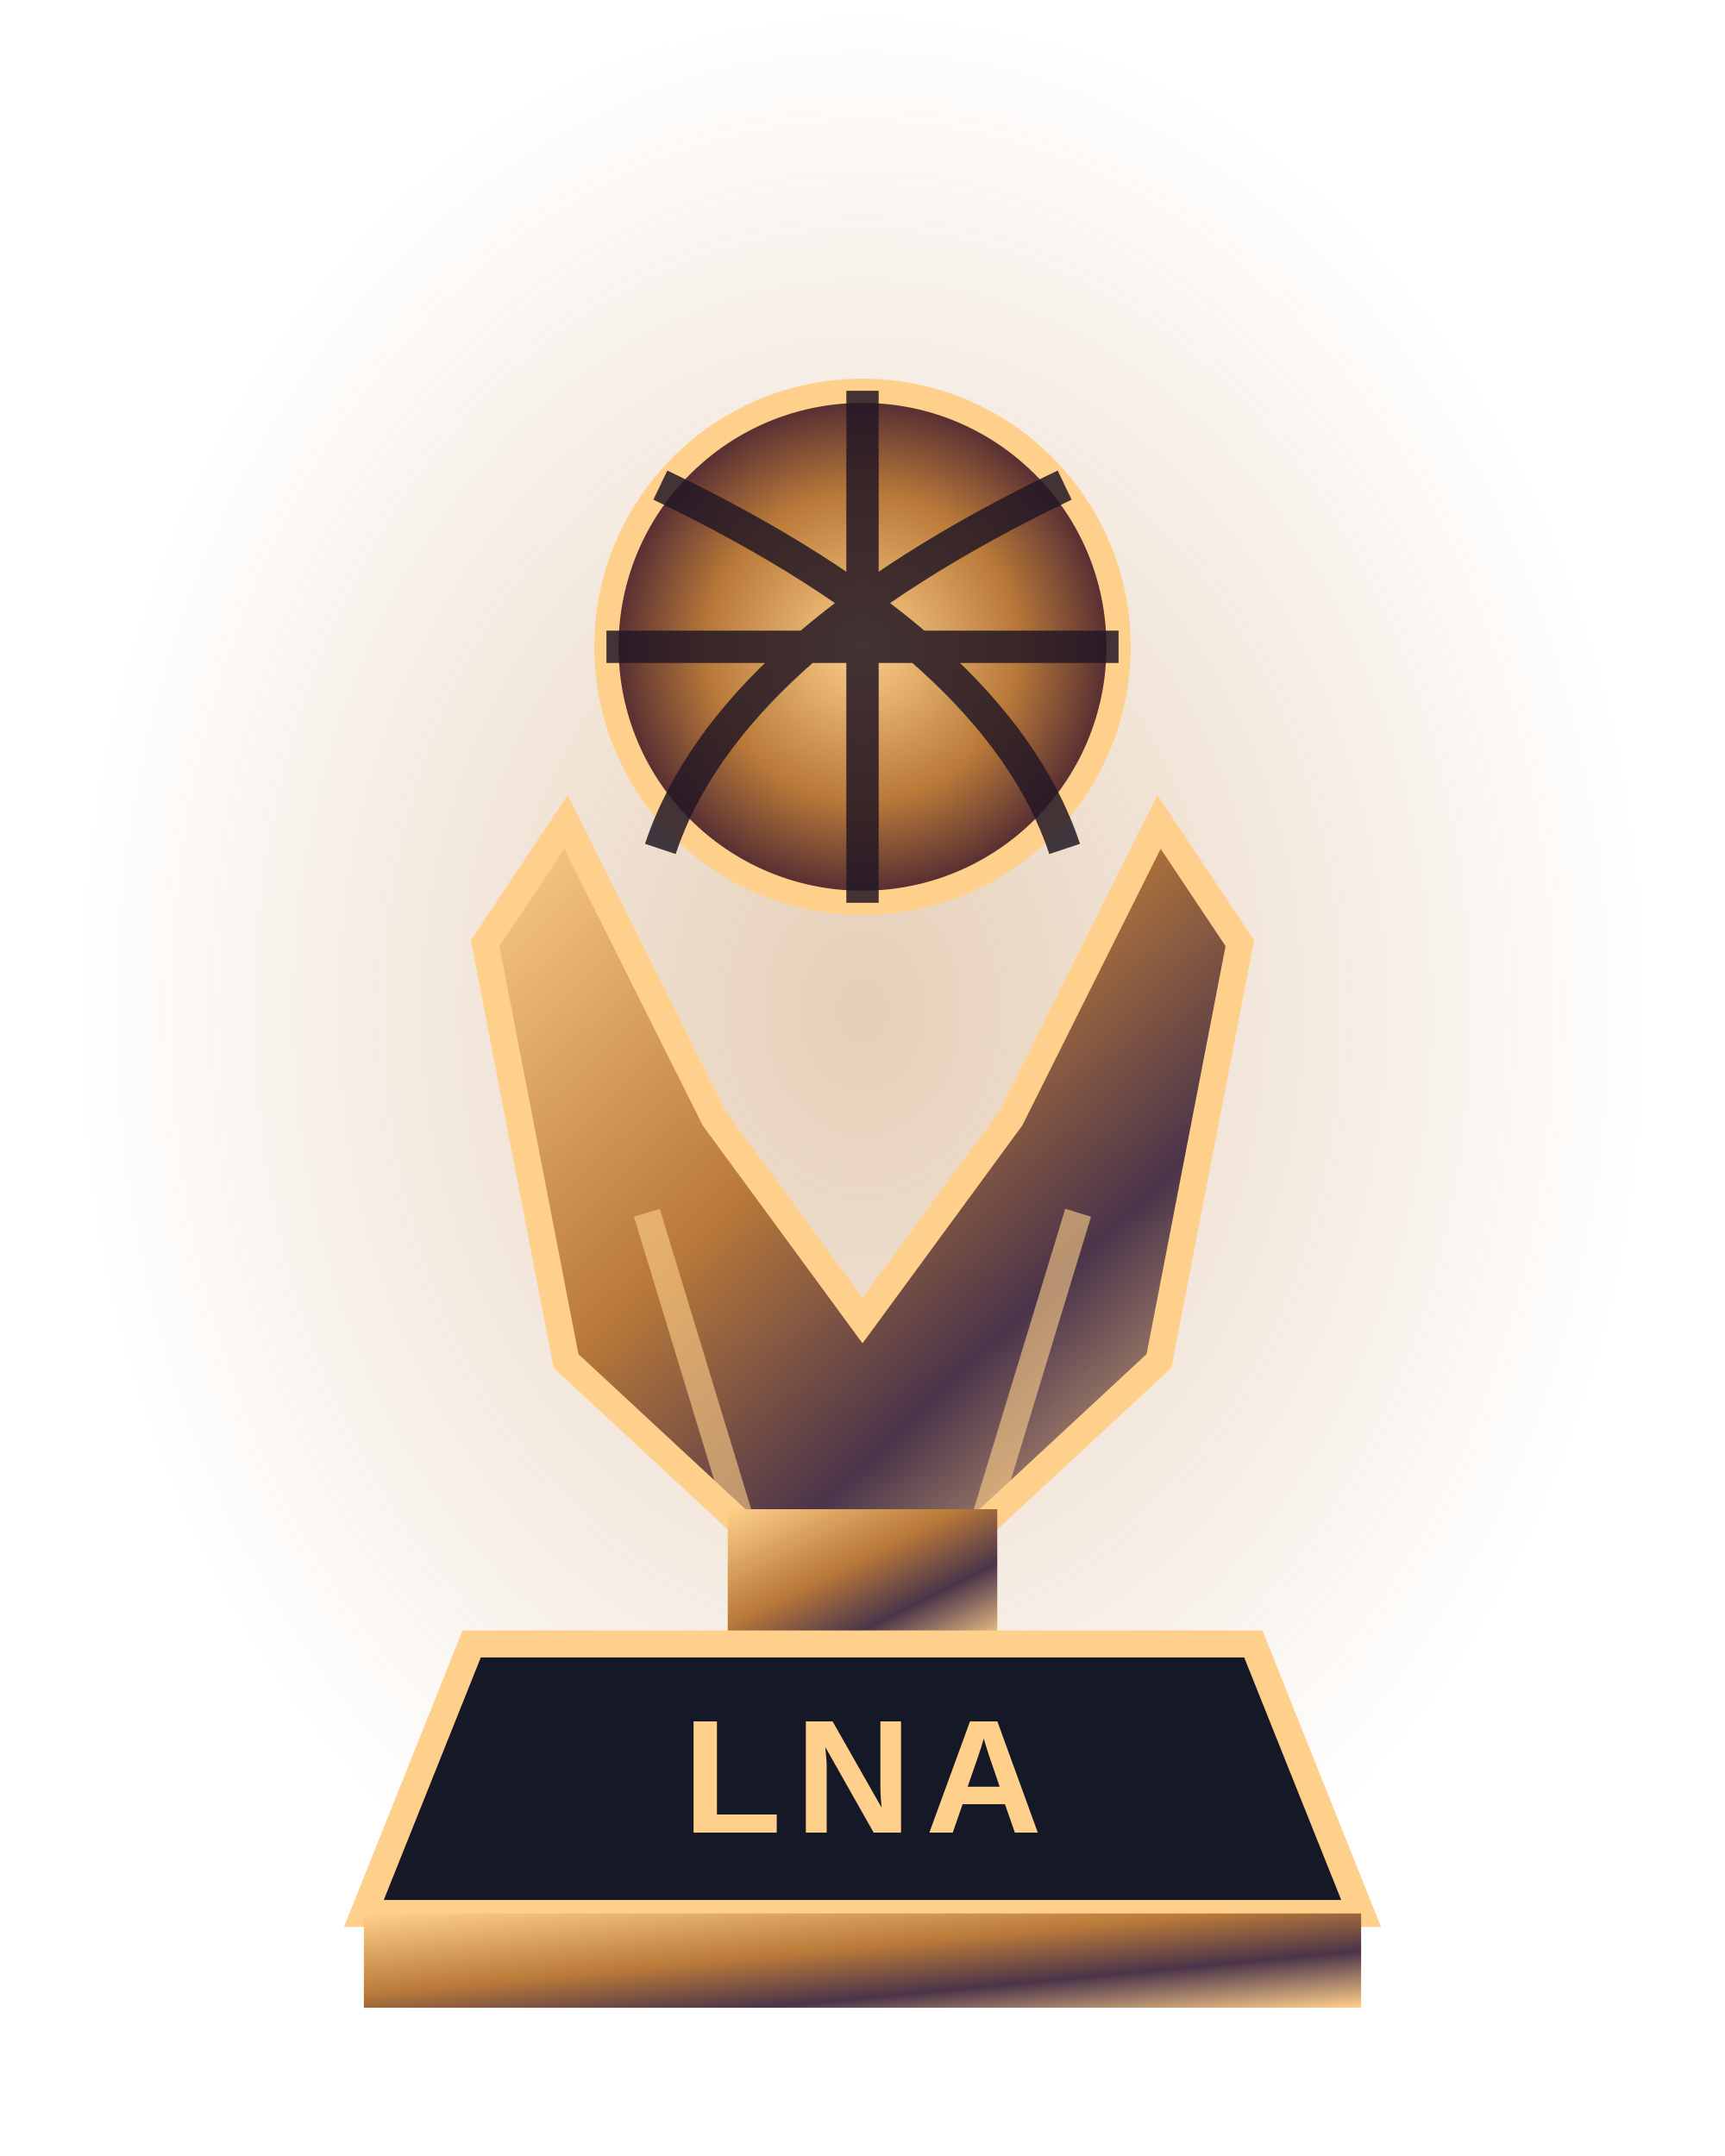
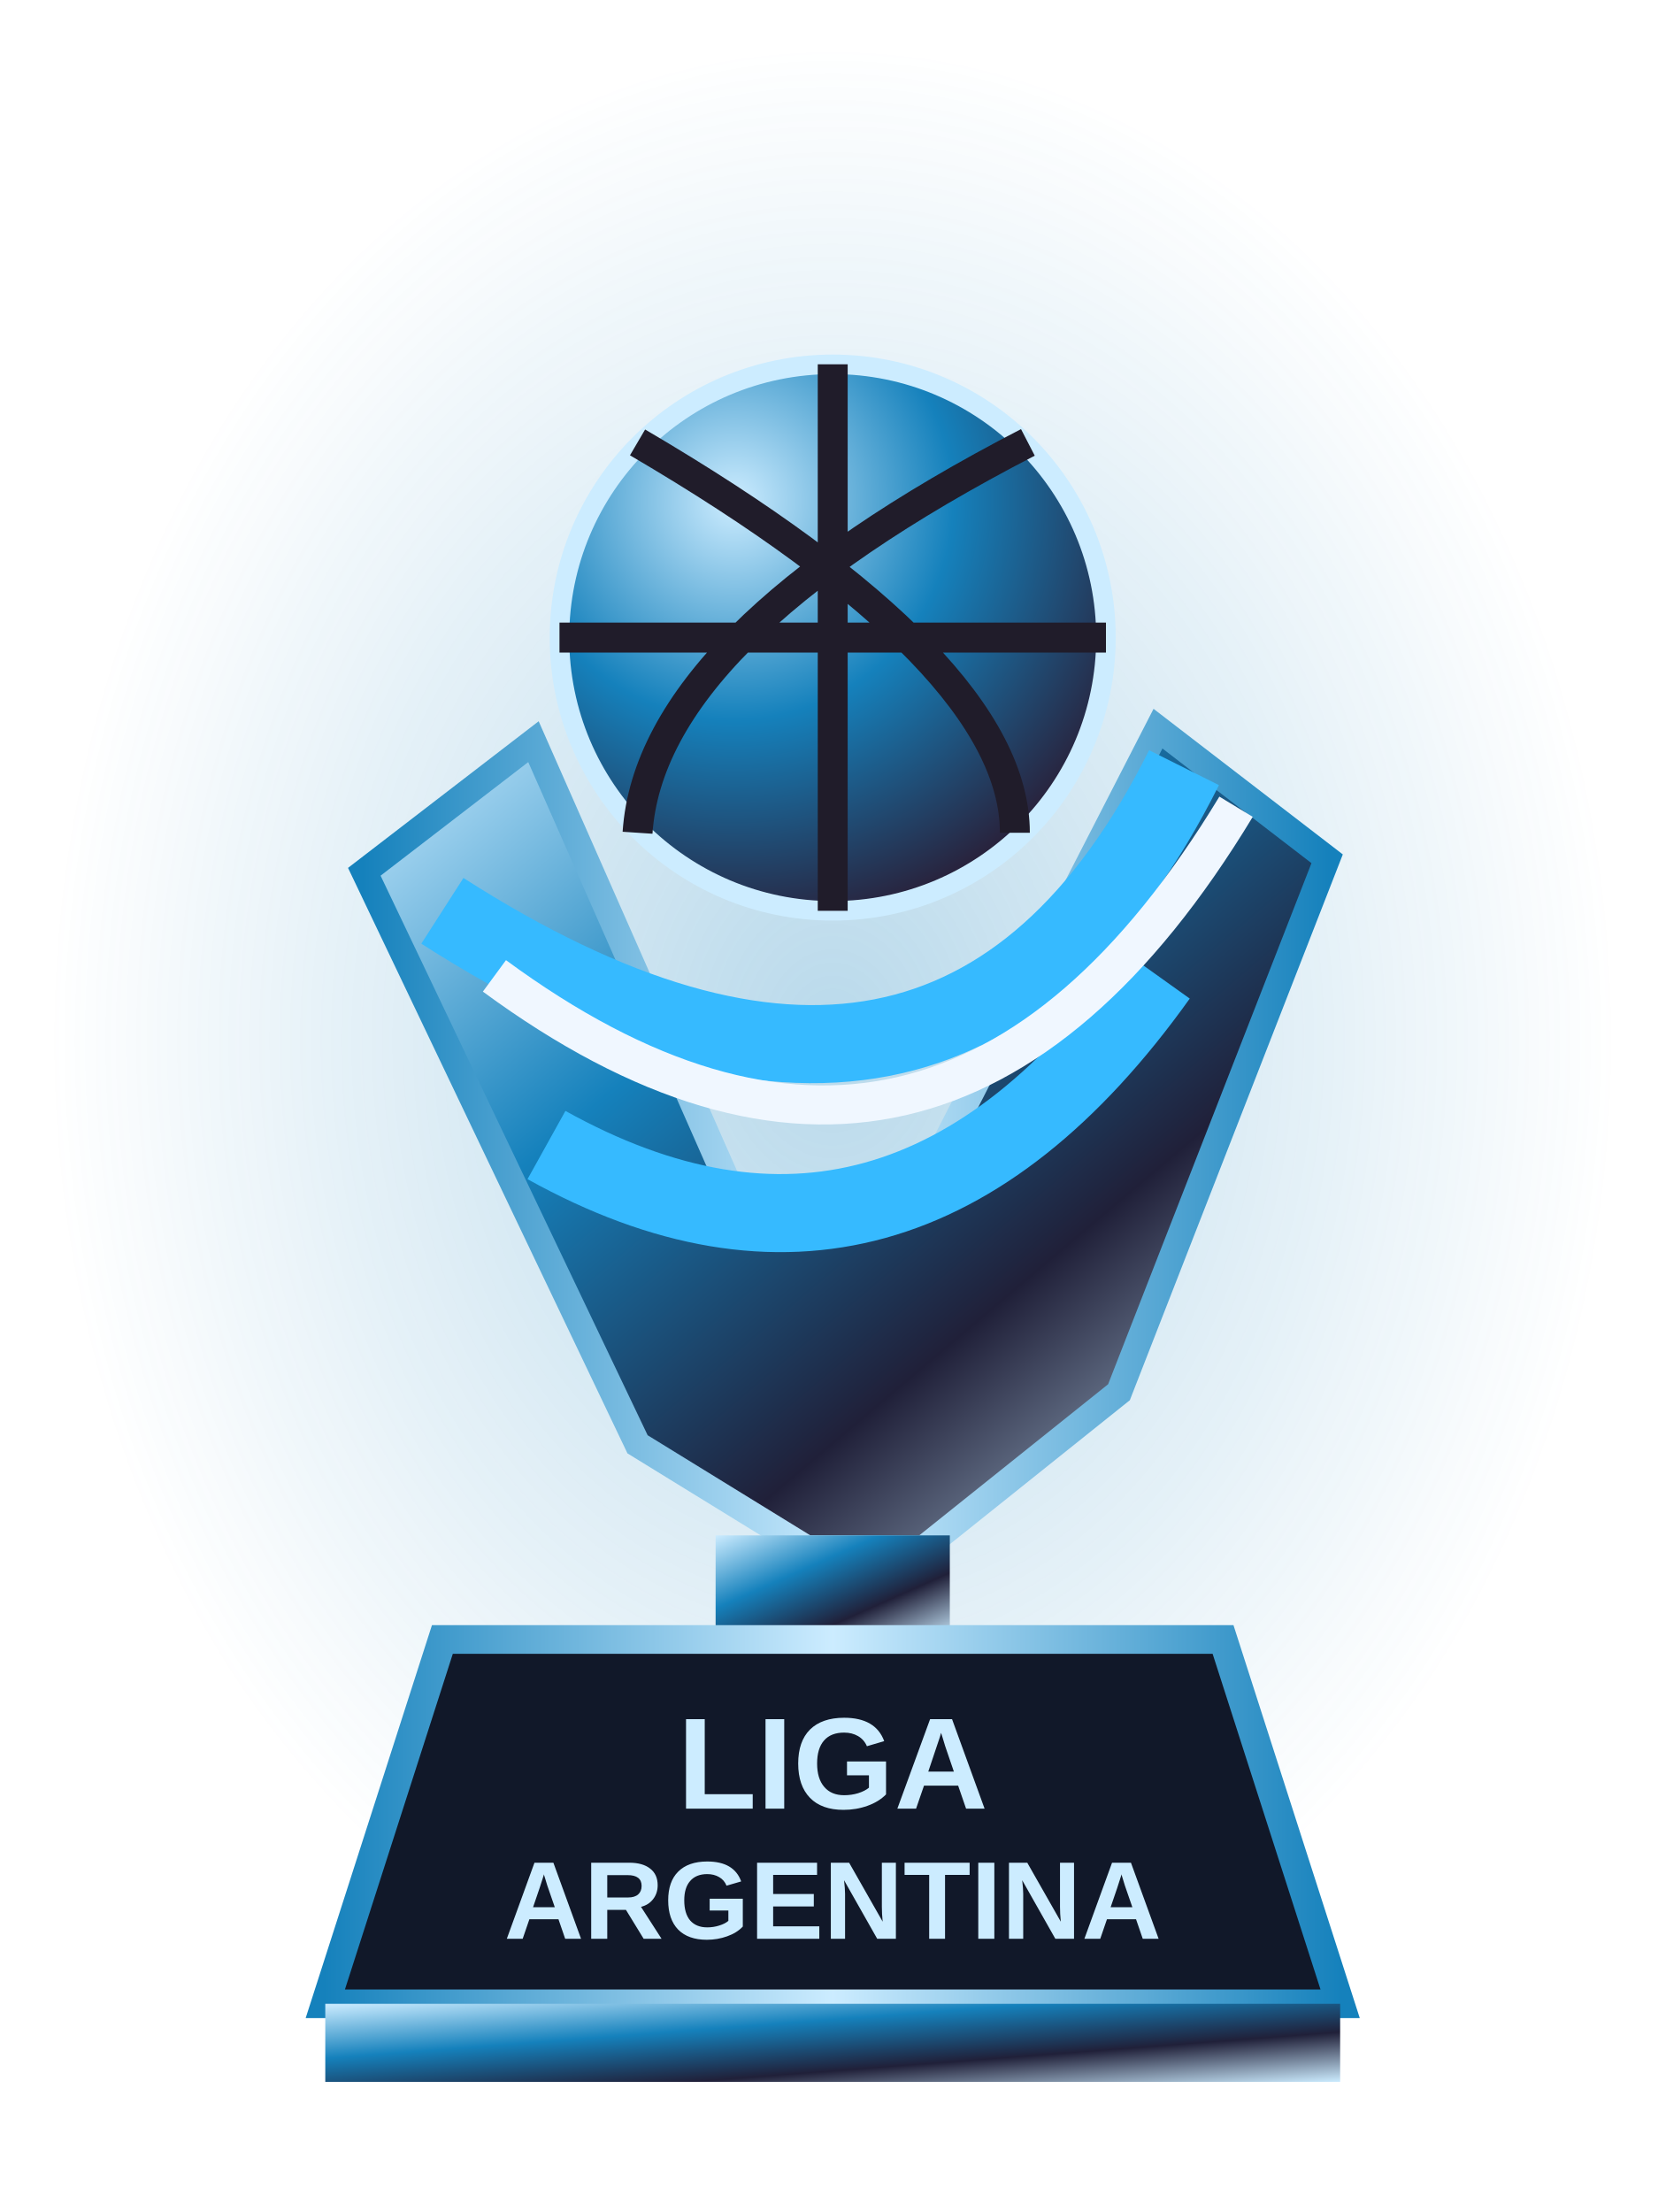
- <svg xmlns="http://www.w3.org/2000/svg" viewBox="0 0 128 160" role="img" aria-label="Trofeo argentina">
+ <svg xmlns="http://www.w3.org/2000/svg" viewBox="0 0 128 170">
  <defs>
    <linearGradient id="metal" x1="0" y1="0" x2="1" y2="1">
-       <stop stop-color="#ffd08b" />
-       <stop offset=".43" stop-color="#b97939" />
-       <stop offset=".7" stop-color="#4b344a" />
-       <stop offset="1" stop-color="#ffd08b" />
+       <stop stop-color="#ccecff" />
+       <stop offset=".35" stop-color="#1581bc" />
+       <stop offset=".68" stop-color="#202039" />
+       <stop offset="1" stop-color="#ccecff" />
    </linearGradient>
-     <radialGradient id="ball">
-       <stop stop-color="#ffd08b" />
-       <stop offset=".6" stop-color="#b97939" />
-       <stop offset="1" stop-color="#4b2632" />
+     <linearGradient id="shine" x1="0" y1="0" x2="1" y2="0">
+       <stop stop-color="#1581bc" />
+       <stop offset=".5" stop-color="#ccecff" />
+       <stop offset="1" stop-color="#1581bc" />
+     </linearGradient>
+     <radialGradient id="ball" cx=".32" cy=".25" r=".8">
+       <stop stop-color="#ccecff" />
+       <stop offset=".5" stop-color="#1581bc" />
+       <stop offset="1" stop-color="#292039" />
    </radialGradient>
-     <radialGradient id="halo">
-       <stop stop-color="#b97939" stop-opacity=".36" />
-       <stop offset="1" stop-color="#b97939" stop-opacity="0" />
+     <radialGradient id="glow">
+       <stop stop-color="#1581bc" stop-opacity=".3" />
+       <stop offset="1" stop-color="#1581bc" stop-opacity="0" />
    </radialGradient>
  </defs>
-   <ellipse cx="64" cy="75" rx="59" ry="74" fill="url(#halo)" />
-   <path d="M42 61 36 70 42 101 56 114h16l14-13 6-31-6-9-11 22-11 15-11-15z" fill="url(#metal)" stroke="#ffd08b" stroke-width="2" />
-   <path d="M48 90 55 113M80 90 73 113" stroke="#ffd08b" stroke-width="2" opacity=".6" />
-   <circle cx="64" cy="48" r="19" fill="url(#ball)" stroke="#ffd08b" stroke-width="1.8" />
-   <path d="M45 48h38M64 29v38M49 36q25 12 30 27M79 36Q54 48 49 63" stroke="#231825" stroke-width="2.4" fill="none" opacity=".85" />
-   <path d="M54 112h20v10H54z" fill="url(#metal)" />
-   <path d="M35 122h58l8 20H27z" fill="#151827" stroke="#ffd08b" stroke-width="2" />
-   <path d="M27 142h74v7H27z" fill="url(#metal)" />
-   <text x="64" y="136" text-anchor="middle" font-family="Arial,sans-serif" font-size="12" font-weight="900" letter-spacing="1" fill="#ffd08b">LNA</text>
+   <ellipse cx="64" cy="80" rx="60" ry="76" fill="url(#glow)" />
+   <path d="M41 57 28 67 49 111l13 8h9l15-12 16-41-13-10-19 37-14-2Z" fill="url(#metal)" stroke="url(#shine)" stroke-width="2" />
+   <path d="M34 70q39 25 57-11M42 88q27 15 47-13" fill="none" stroke="#36baff" stroke-width="6" />
+   <path d="M38 75q34 25 57-13" fill="none" stroke="#f0f7ff" stroke-width="3" />
+   <circle cx="64" cy="49" r="21" fill="url(#ball)" stroke="#ccecff" stroke-width="1.5" />
+   <g fill="none" stroke="#201c2a" stroke-width="2.3">
+     <path d="M43 49h42M64 28v42M49 34q29 17 29 30M79 34Q50 49 49 64" transform="translate(0 0)" />
+   </g>
+   <path d="M55 118h18v8H55Z" fill="url(#metal)" />
+   <path d="M34 126h60l9 28H25Z" fill="#111829" stroke="url(#shine)" stroke-width="2.2" />
+   <path d="M25 154h78v6H25Z" fill="url(#metal)" />
+   <text x="64" y="139" text-anchor="middle" font-family="Arial,Helvetica,sans-serif" font-size="10" font-weight="900" fill="#ccecff">LIGA</text>
+   <text x="64" y="149" text-anchor="middle" font-family="Arial,Helvetica,sans-serif" font-size="8.5" font-weight="900" fill="#ccecff">ARGENTINA</text>
</svg>
